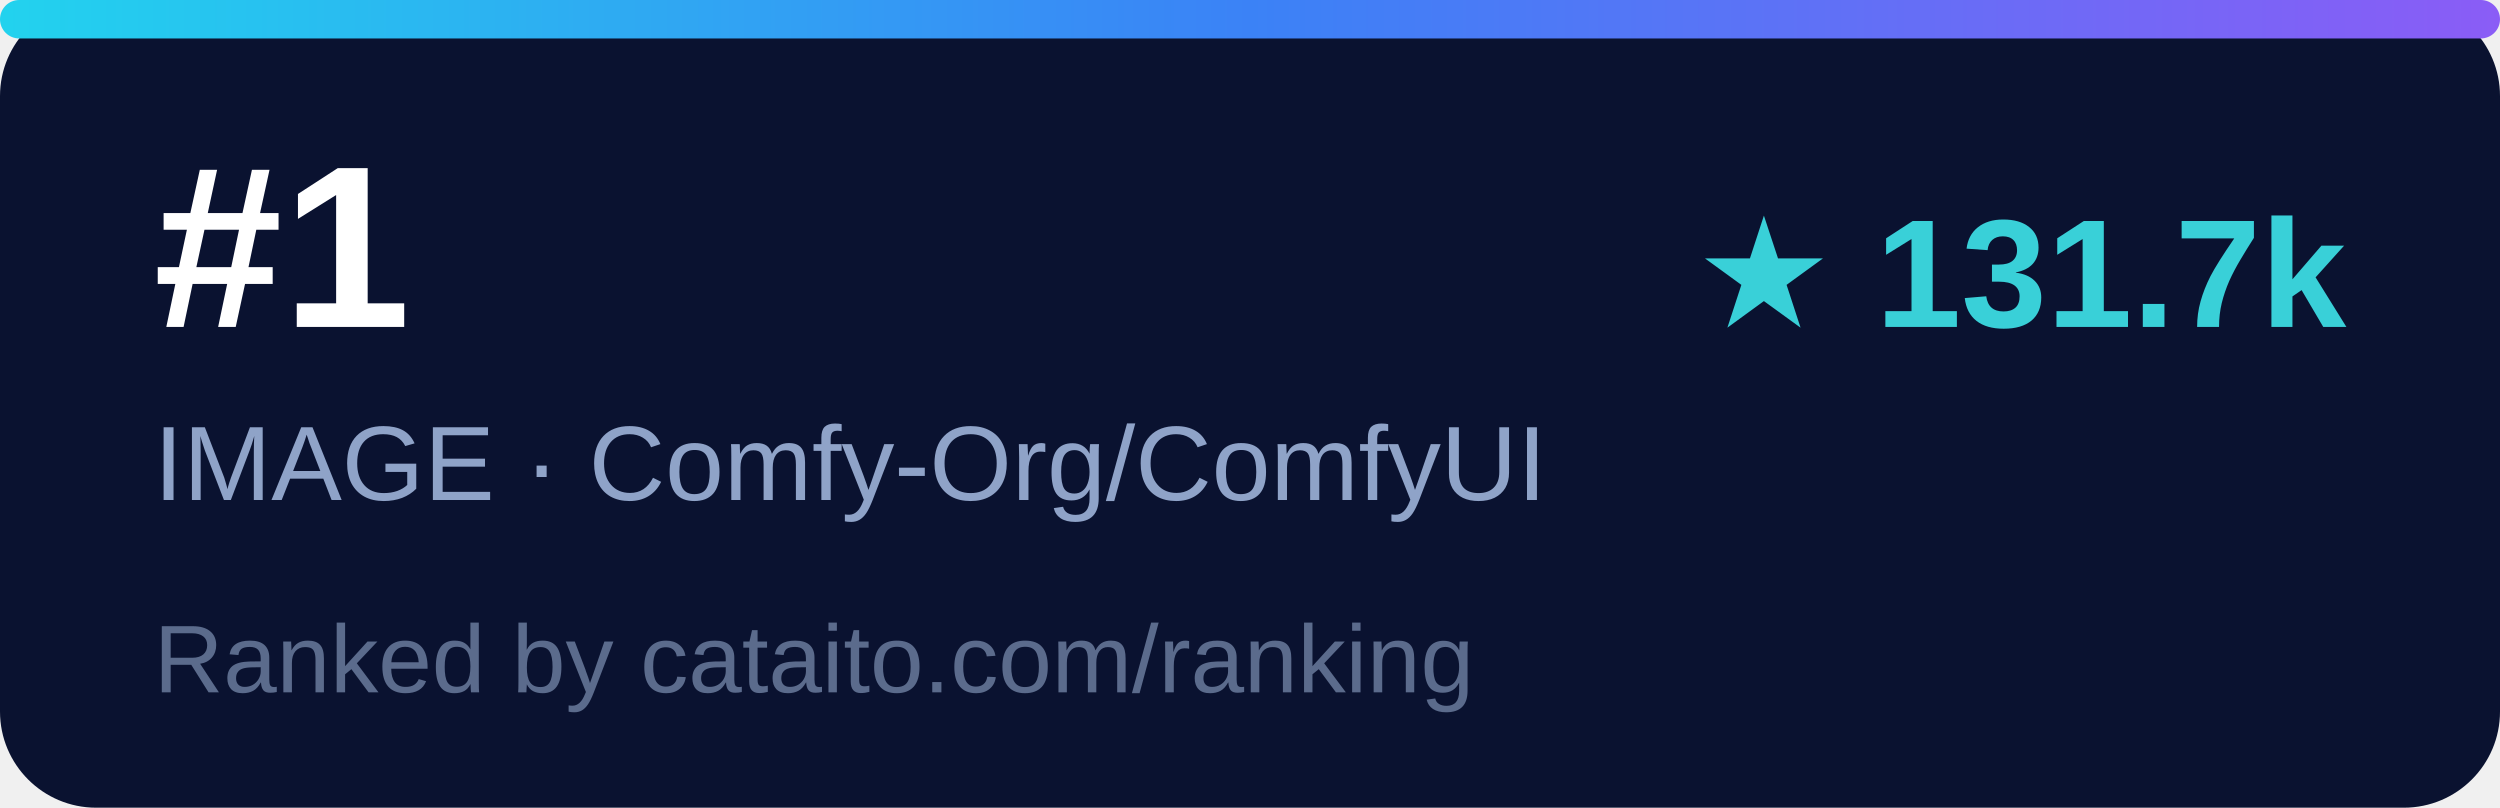
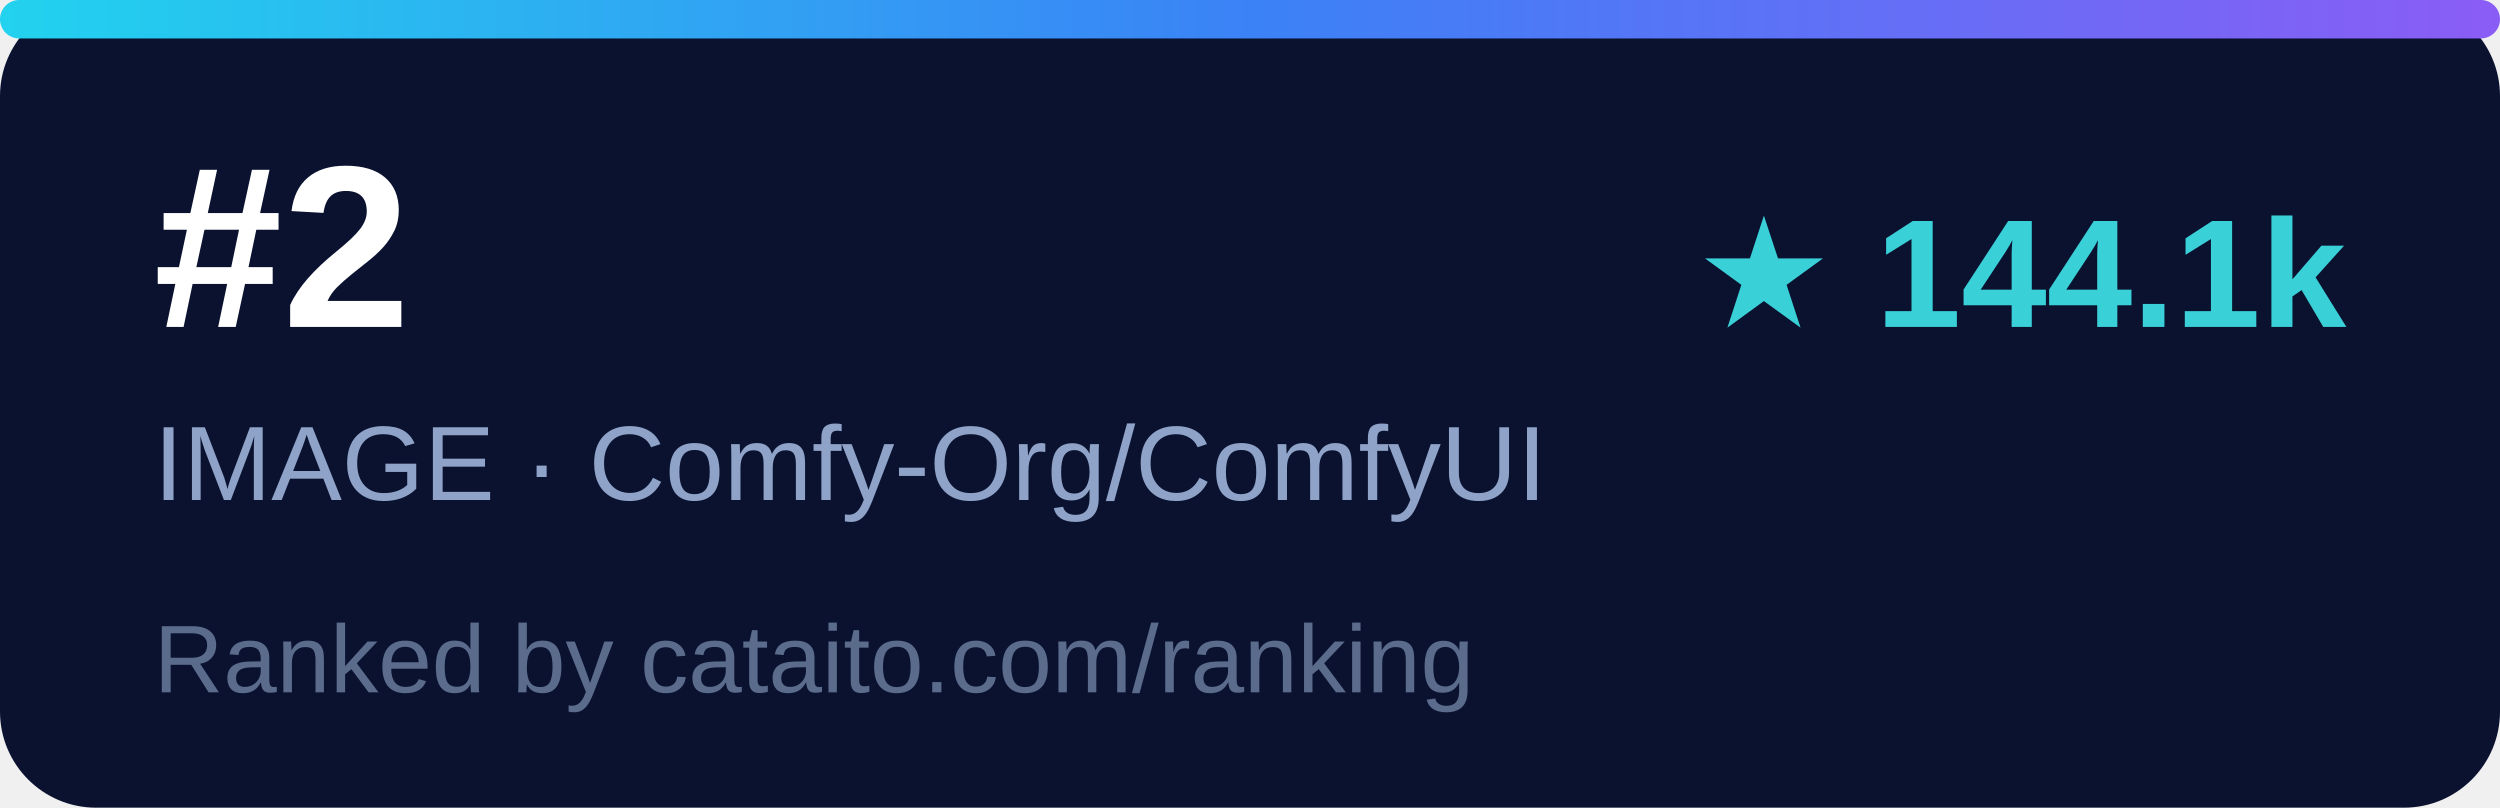
- <svg xmlns="http://www.w3.org/2000/svg" width="260" height="84" viewBox="0 0 260 84" role="img" aria-label="Comfy-Org/ComfyUI ranked #1 on Cataito">
+ <svg xmlns="http://www.w3.org/2000/svg" width="260" height="84" viewBox="0 0 260 84" role="img" aria-label="Comfy-Org/ComfyUI ranked #2 on Cataito">
  <defs>
    <linearGradient id="g" x1="0" y1="0" x2="1" y2="0">
      <stop offset="0%" stop-color="#22D3EE" />
      <stop offset="50%" stop-color="#3B82F6" />
      <stop offset="100%" stop-color="#8B5CF6" />
    </linearGradient>
  </defs>
  <rect width="260" height="84" rx="10" fill="#0A1230" />
  <rect width="260" height="4" rx="2" fill="url(#g)" />
-   <text x="16" y="34" font-size="24" font-weight="800" fill="#FFFFFF" font-family="Arial, sans-serif">#1</text>
+   <text x="16" y="34" font-size="24" font-weight="800" fill="#FFFFFF" font-family="Arial, sans-serif">#2</text>
  <text x="16" y="52" font-size="11" fill="#8FA3C8" font-family="Arial, sans-serif">IMAGE · Comfy-Org/ComfyUI</text>
-   <text x="244" y="34" font-size="16" font-weight="700" fill="#39D0D8" text-anchor="end" font-family="Arial, sans-serif">★ 131.7k</text>
+   <text x="244" y="34" font-size="16" font-weight="700" fill="#39D0D8" text-anchor="end" font-family="Arial, sans-serif">★ 144.1k</text>
  <text x="16" y="72" font-size="10" fill="#5B6B8C" font-family="Arial, sans-serif">Ranked by cataito.com/ranking</text>
</svg>
